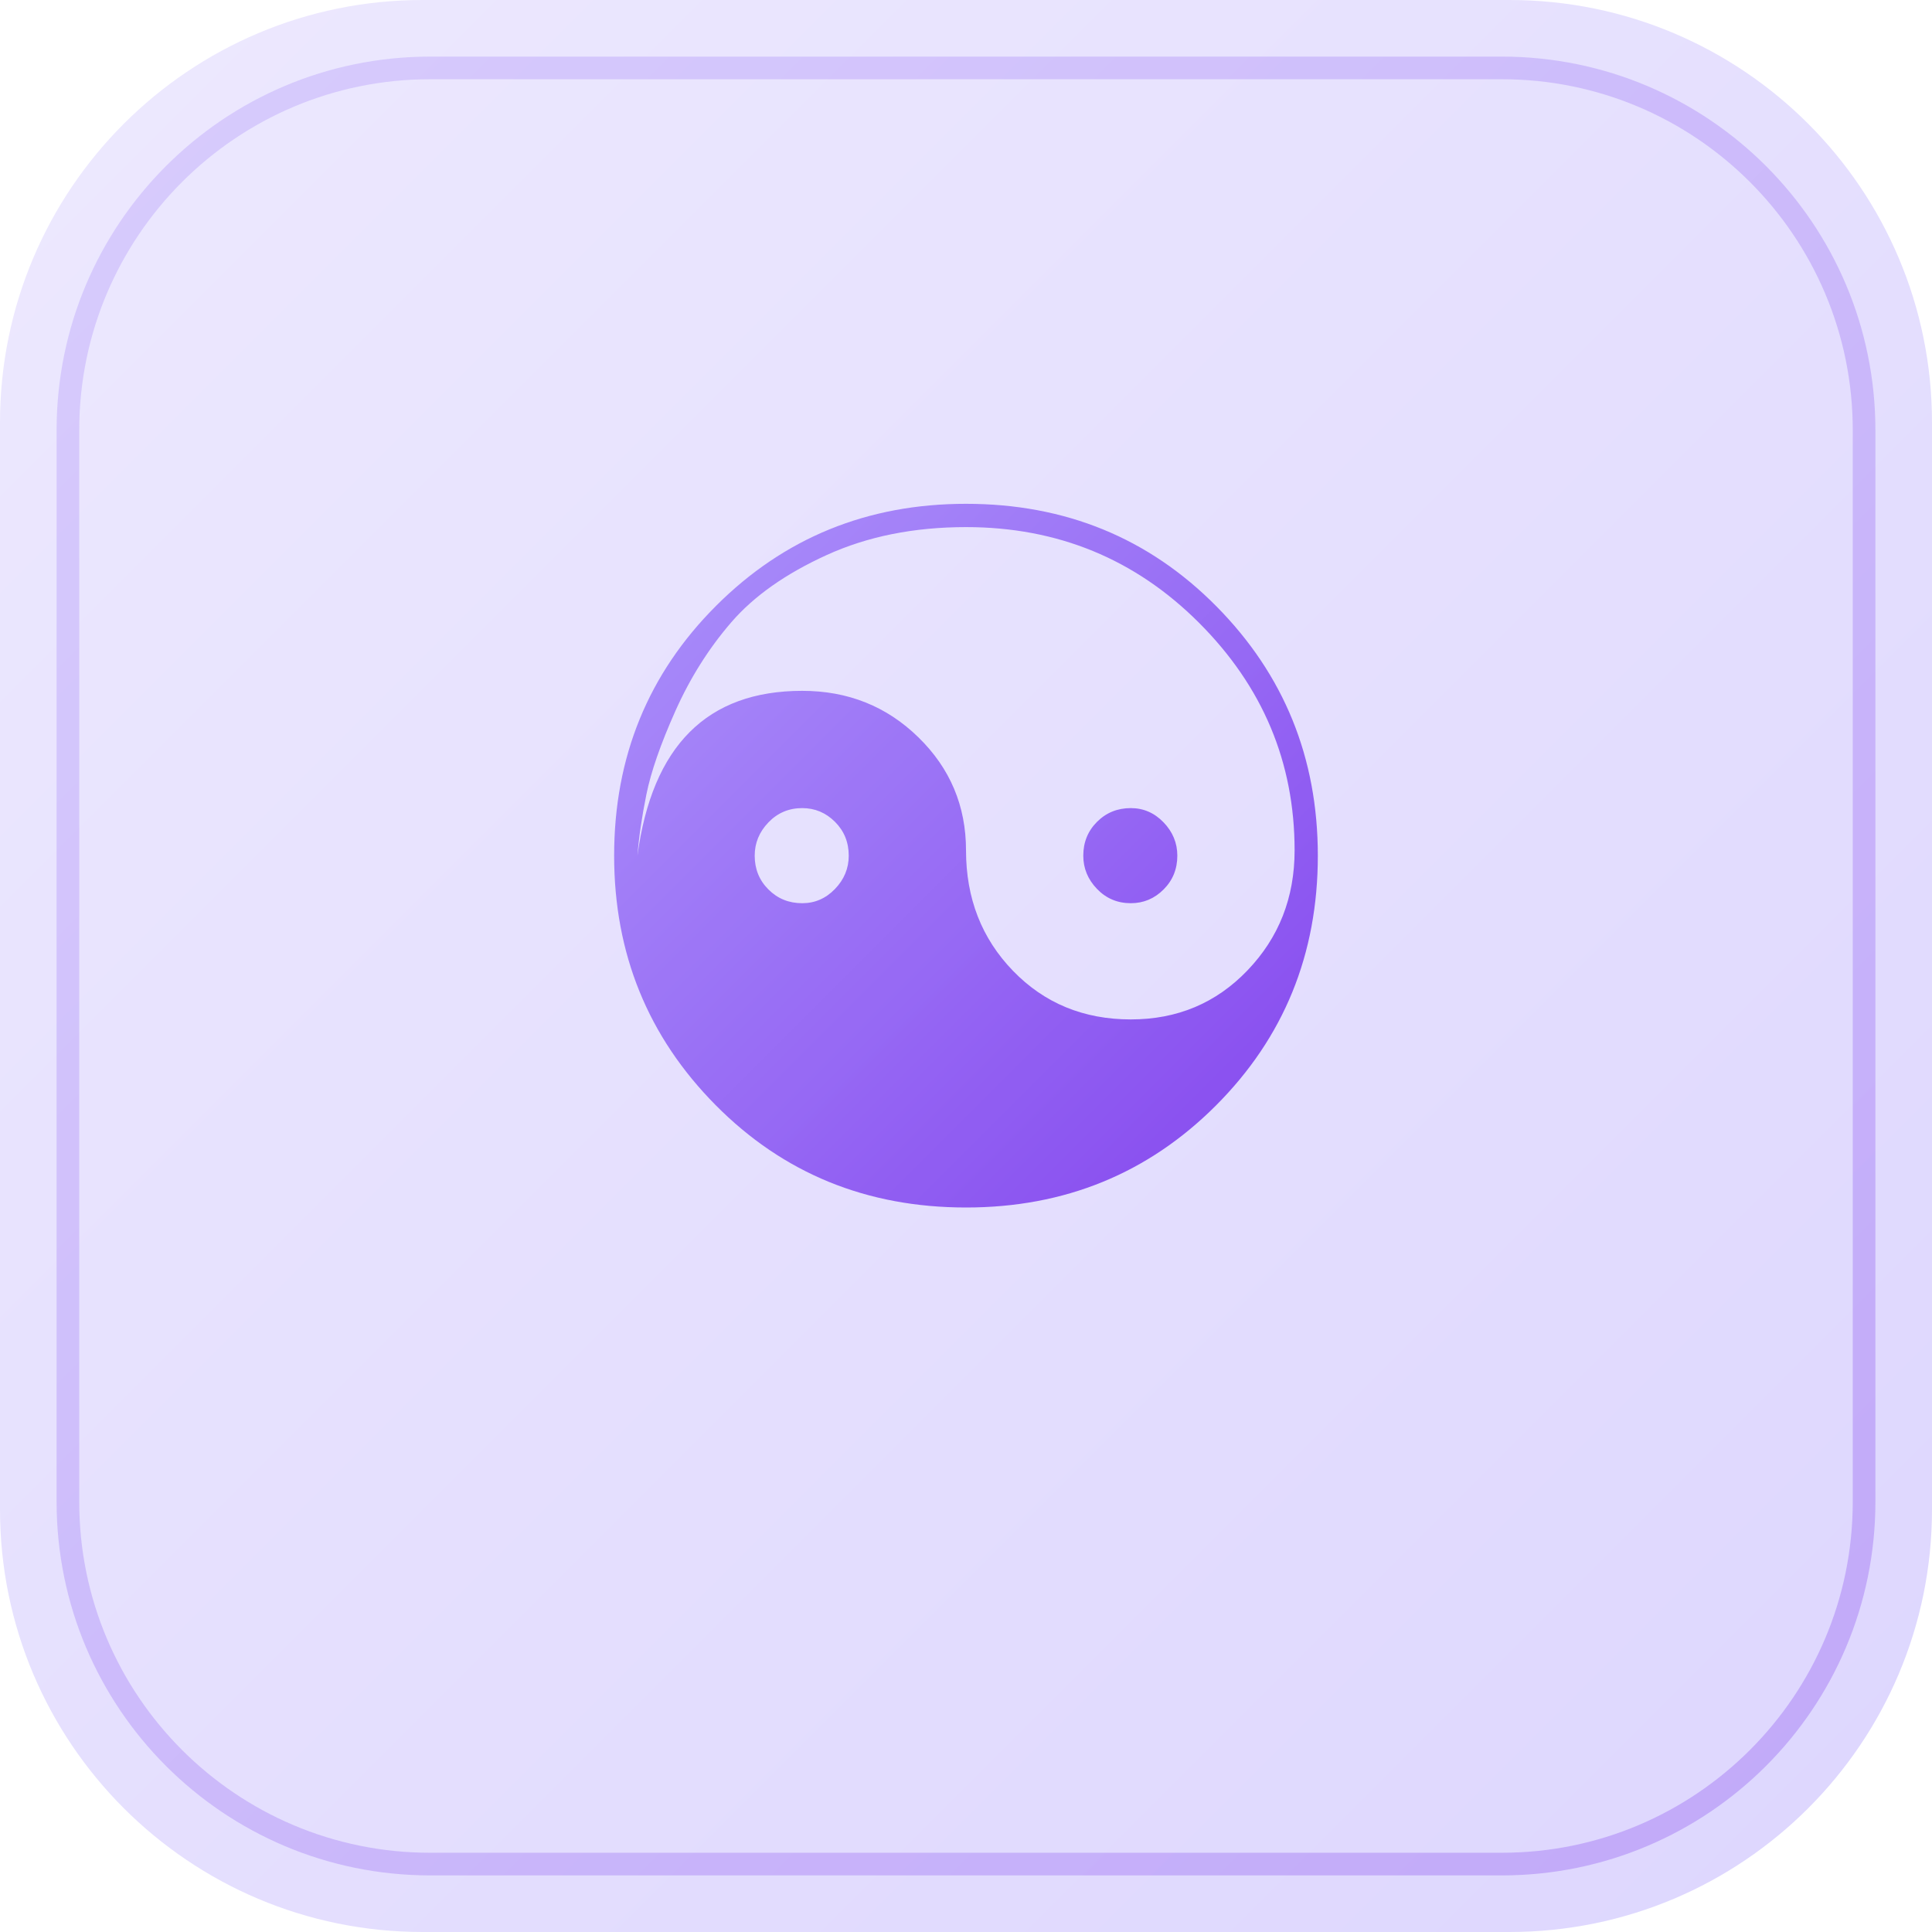
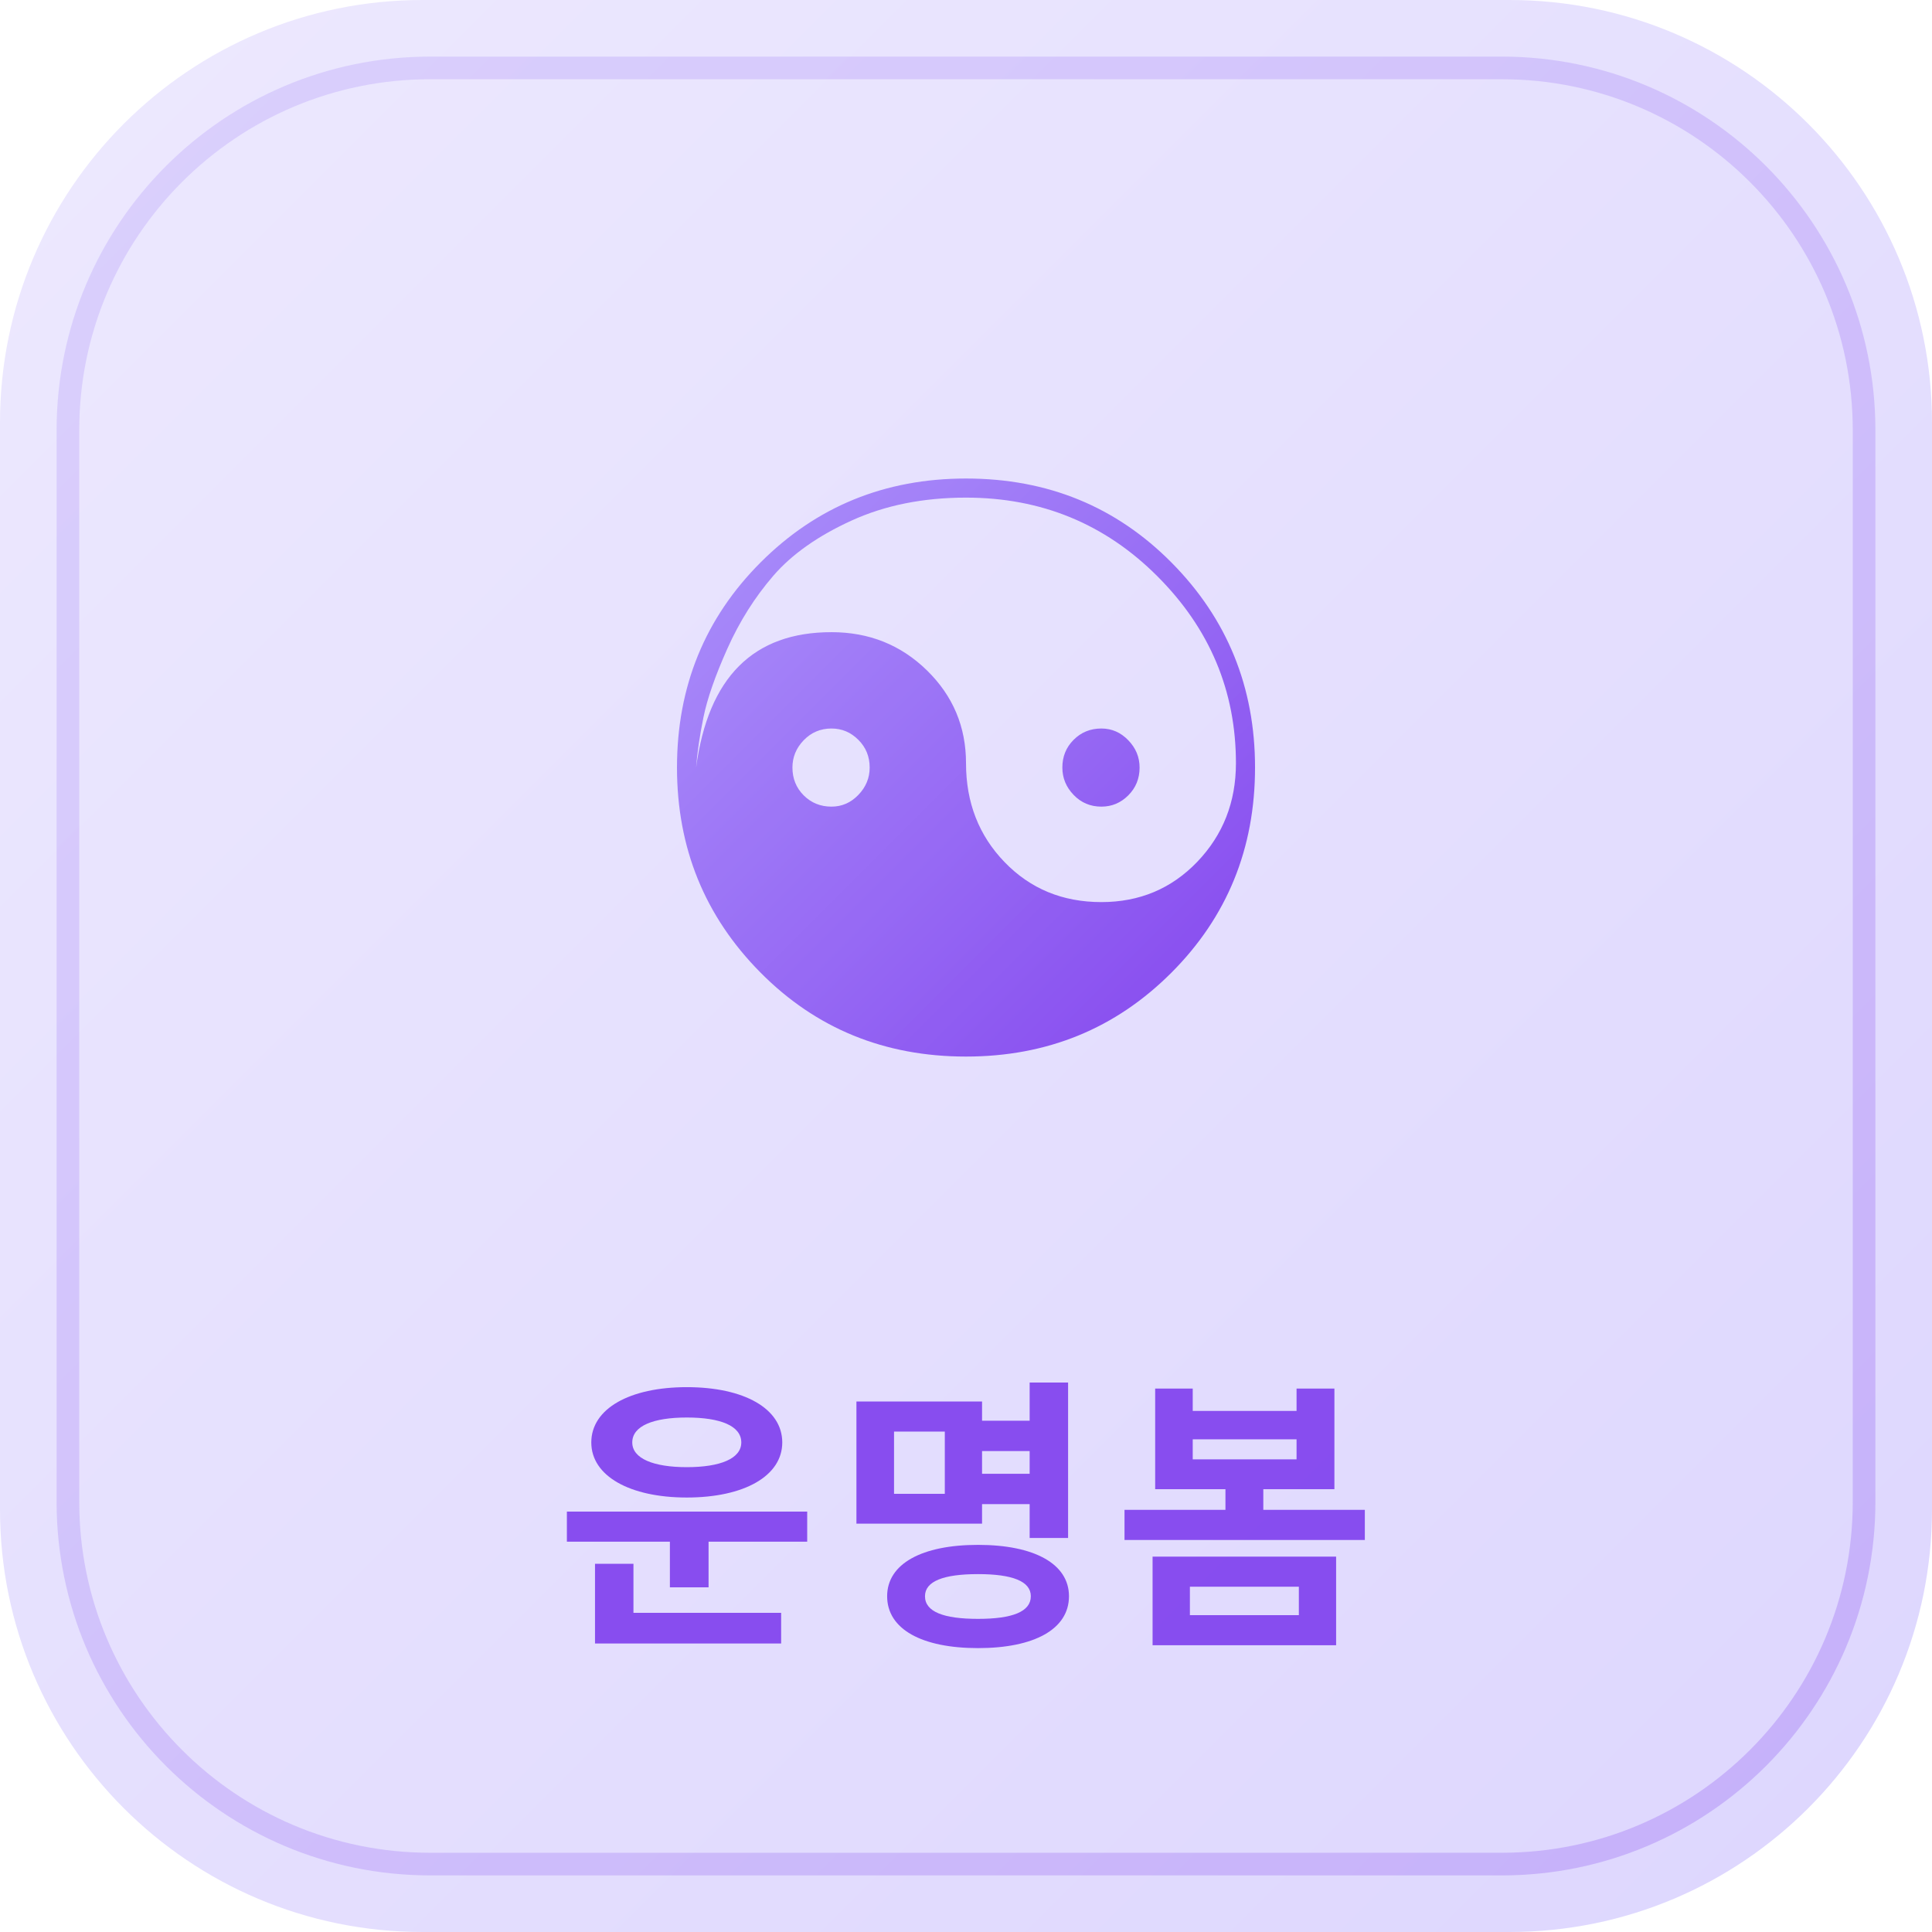
<svg xmlns="http://www.w3.org/2000/svg" viewBox="0 0 512 512">
  <defs>
    <linearGradient id="bg" x1="0%" y1="0%" x2="100%" y2="100%">
      <stop offset="0%" stop-color="#EDE9FE" />
      <stop offset="100%" stop-color="#DDD6FE" />
    </linearGradient>
-     <linearGradient id="ring" x1="0%" y1="0%" x2="100%" y2="100%">
+     <linearGradient id="fg" x1="0%" y1="0%" x2="100%" y2="100%">
      <stop offset="0%" stop-color="#A78BFA" />
      <stop offset="100%" stop-color="#7C3AED" />
    </linearGradient>
  </defs>
  <rect width="512" height="512" rx="112" fill="url(#bg)" />
-   <rect x="18" y="18" width="476" height="476" rx="96" fill="none" stroke="url(#ring)" stroke-width="6" opacity="0.3" />
-   <text x="256" y="320" text-anchor="middle" font-size="280" font-family="serif" fill="url(#ring)" opacity="0.92">☯</text>
+   <rect x="18" y="18" width="476" height="476" rx="96" fill="none" stroke="url(#fg)" stroke-width="6" opacity="0.25" />
+   <text x="256" y="280" text-anchor="middle" font-size="230" font-family="serif" fill="url(#fg)" opacity="0.92">☯</text>
+   <text x="256" y="430" text-anchor="middle" font-size="76" font-family="'Noto Serif KR', serif, sans-serif" font-weight="700" letter-spacing="4" fill="#7C3AED" opacity="0.88">운명봄</text>
</svg>
